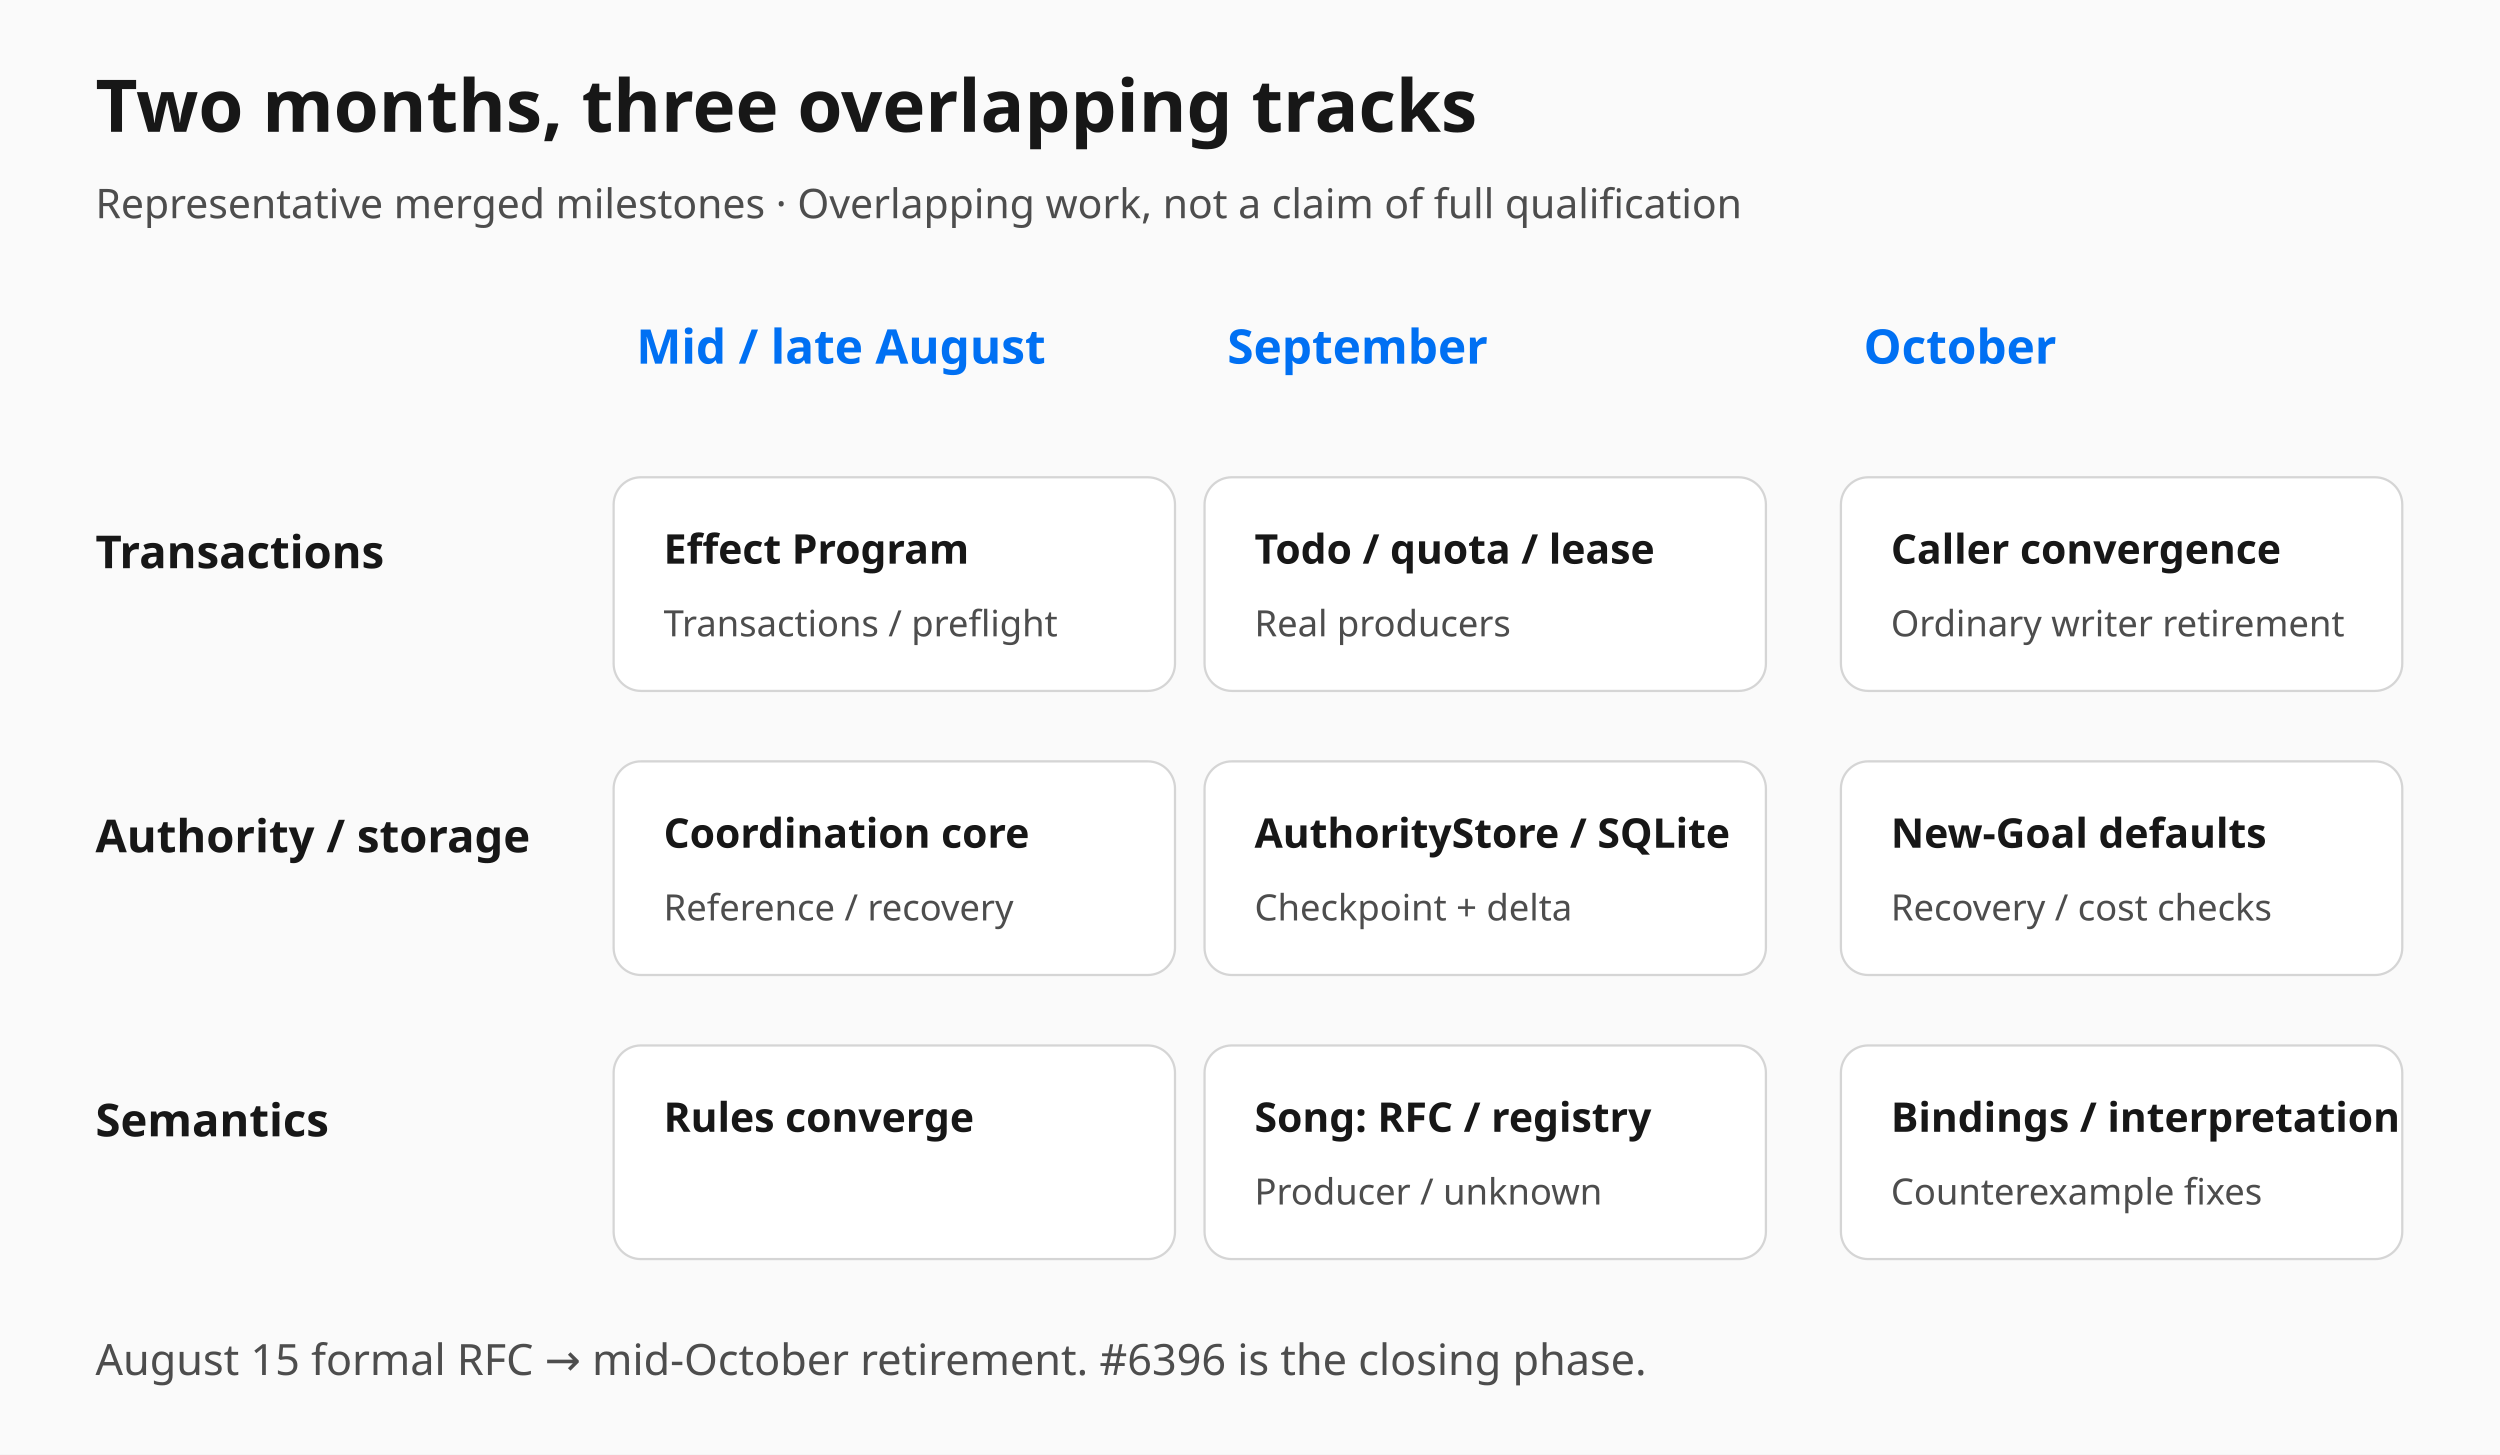
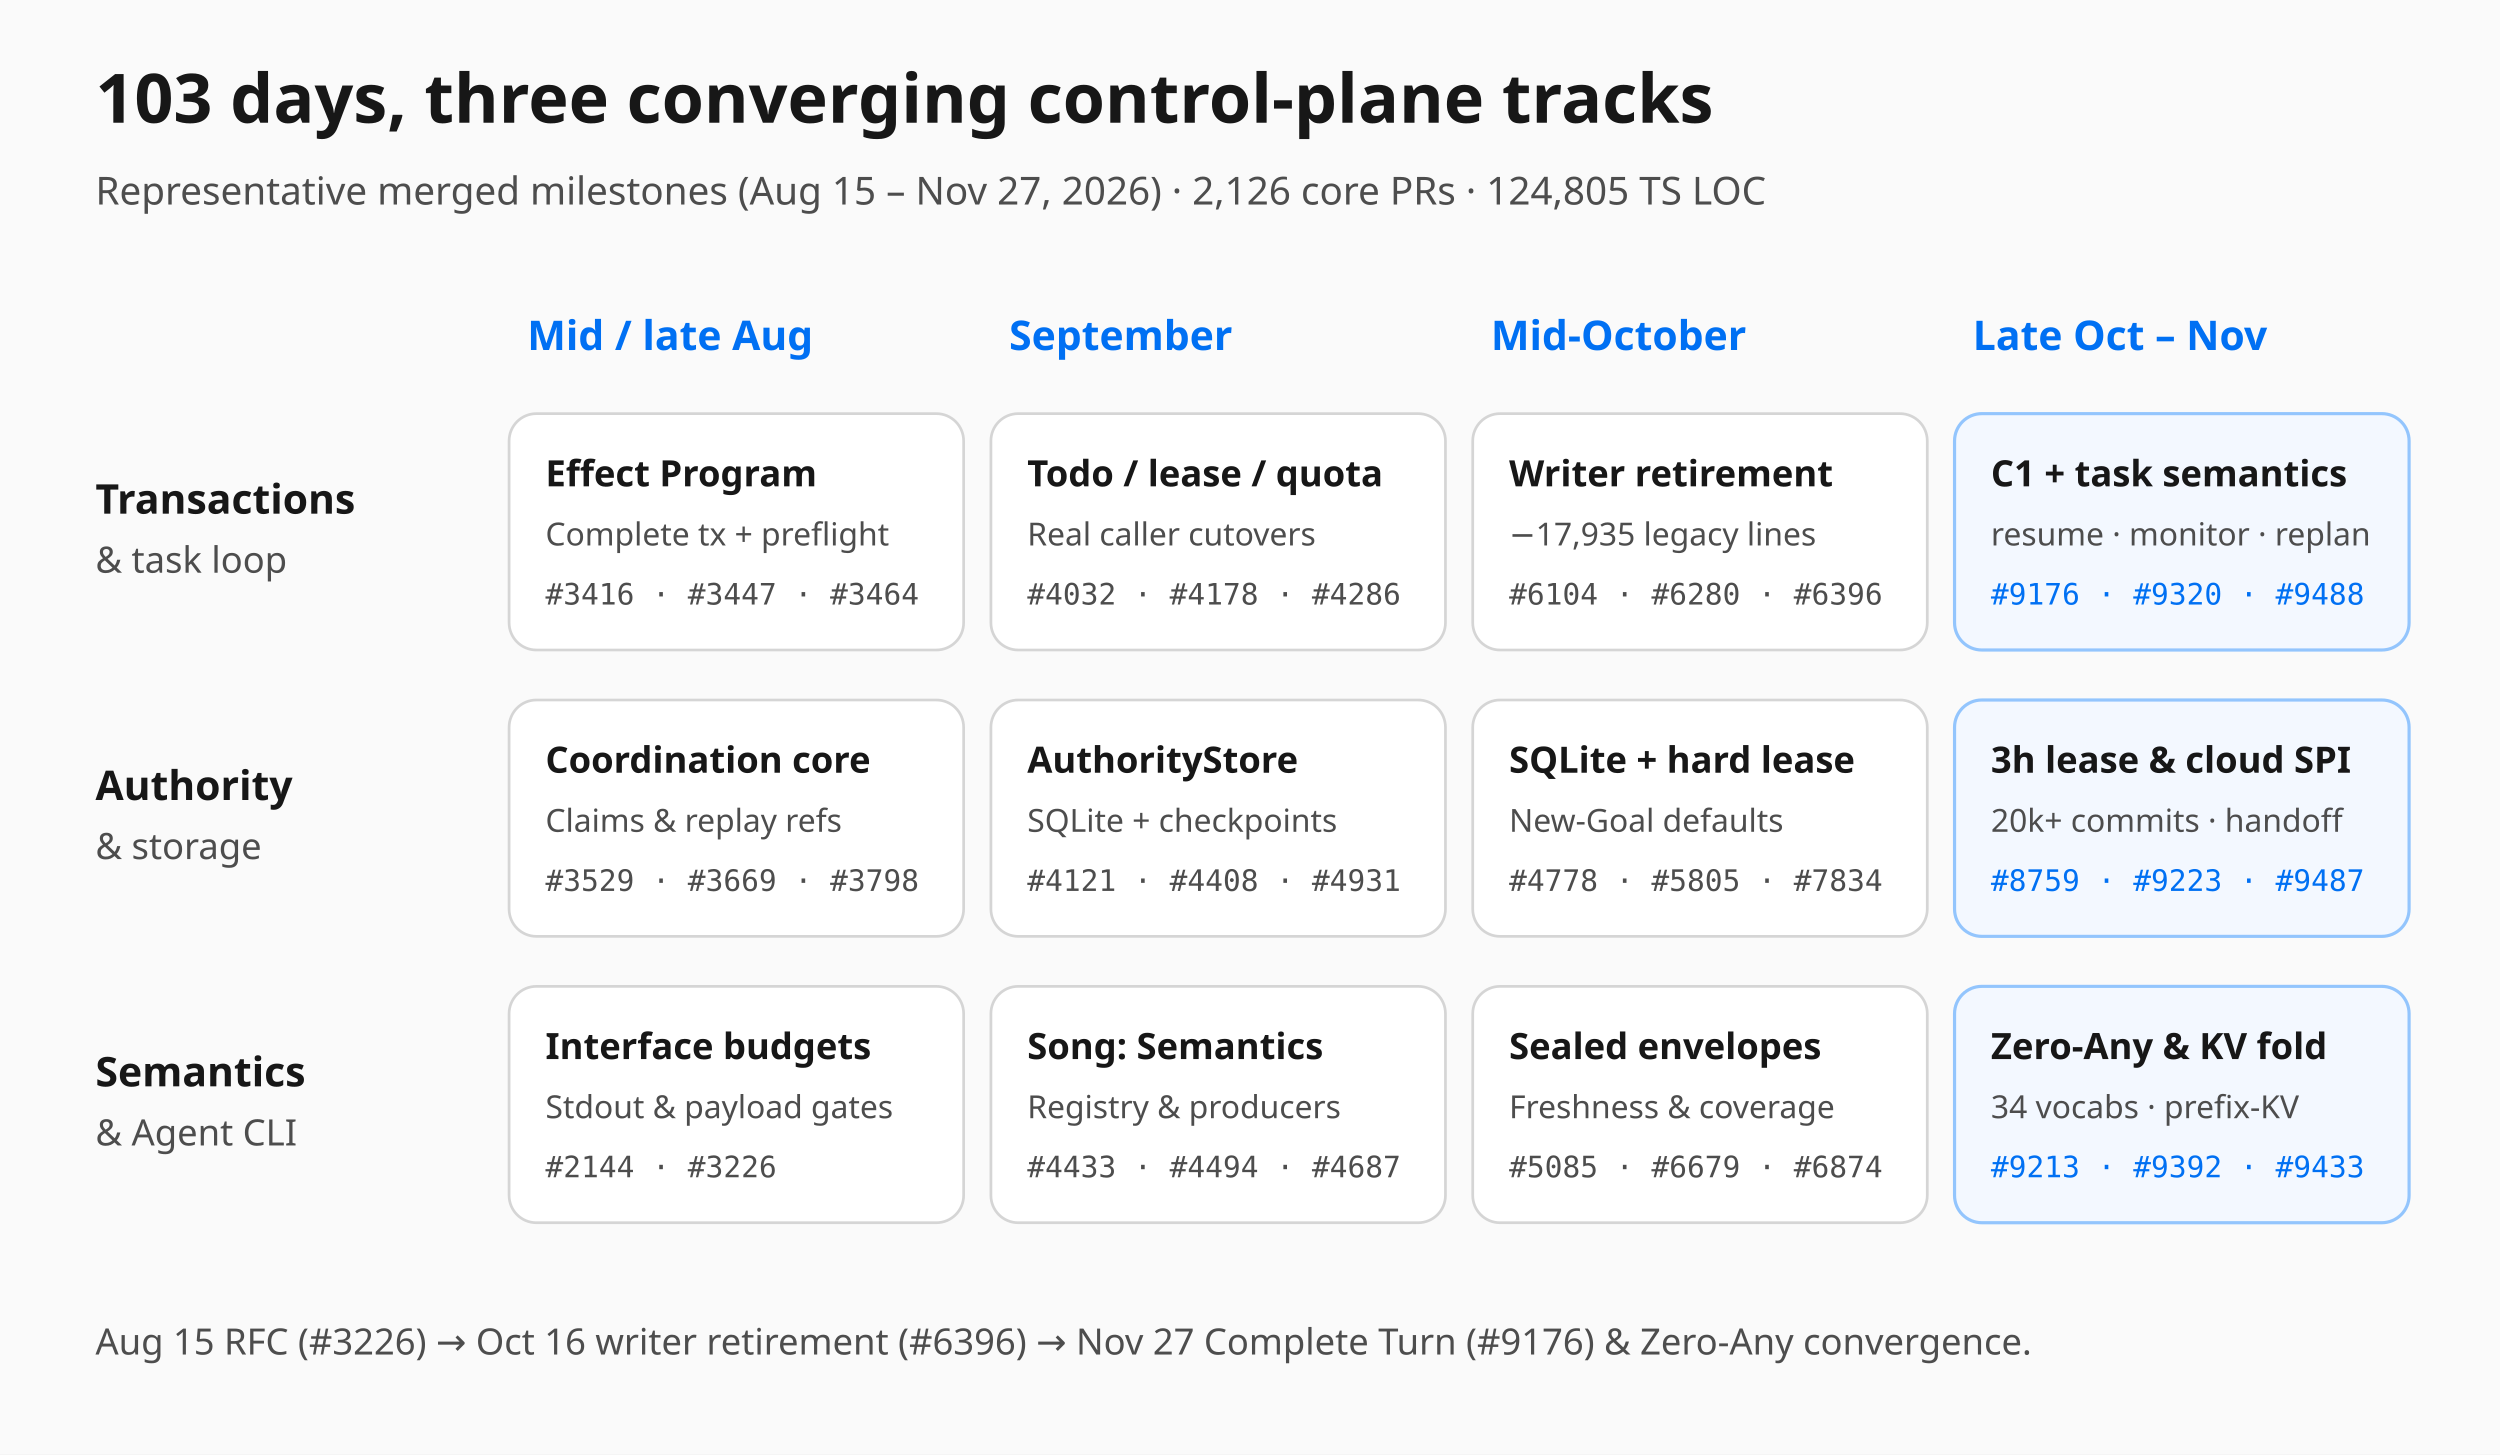
<svg xmlns="http://www.w3.org/2000/svg" width="1100" height="640" viewBox="0 0 1100 640" role="img" aria-labelledby="t d">
-   <defs>
-     <marker id="arrow" markerWidth="8" markerHeight="8" refX="7" refY="4" orient="auto">
-       <path d="M0 0L8 4L0 8" fill="none" stroke="#4d4d4d" stroke-width="1.3" />
-     </marker>
-   </defs>
  <rect width="100%" height="100%" fill="#fafafa" />
-   <style>text{font-family:Geist,"PingFang SC","Microsoft YaHei",sans-serif;fill:#171717}.sub{fill:#4d4d4d}.blue{fill:#0070f3}.mono{font-family:"Geist Mono","SFMono-Regular",monospace}.line{stroke:#4d4d4d;stroke-width:1.7;fill:none;marker-end:url(#arrow)}.box{fill:#fff;stroke:#d5d5d5;stroke-width:1}</style>
-   <text x="42" y="58" font-size="32" font-weight="600" class="">Two months, three overlapping tracks</text>
-   <text x="42" y="96" font-size="18" font-weight="400" class="sub">Representative merged milestones · Overlapping work, not a claim of full qualification</text>
-   <text x="280" y="160" font-size="21" font-weight="600" class="blue">Mid / late August</text>
-   <text x="540" y="160" font-size="21" font-weight="600" class="blue">September</text>
-   <text x="820" y="160" font-size="21" font-weight="600" class="blue">October</text>
-   <text x="42" y="250" font-size="20" font-weight="600" class="">Transactions</text>
-   <rect class="box" x="270" y="210" width="247" height="94" rx="12" />
-   <text x="292" y="248" font-size="18" font-weight="600" class="">Effect Program</text>
-   <text x="292" y="280" font-size="16" font-weight="400" class="sub">Transactions / preflight</text>
-   <rect class="box" x="530" y="210" width="247" height="94" rx="12" />
-   <text x="552" y="248" font-size="18" font-weight="600" class="">Todo / quota / lease</text>
-   <text x="552" y="280" font-size="16" font-weight="400" class="sub">Real producers</text>
-   <rect class="box" x="810" y="210" width="247" height="94" rx="12" />
-   <text x="832" y="248" font-size="18" font-weight="600" class="">Caller convergence</text>
-   <text x="832" y="280" font-size="16" font-weight="400" class="sub">Ordinary writer retirement</text>
-   <text x="42" y="375" font-size="20" font-weight="600" class="">Authority / storage</text>
-   <rect class="box" x="270" y="335" width="247" height="94" rx="12" />
-   <text x="292" y="373" font-size="18" font-weight="600" class="">Coordination core</text>
-   <text x="292" y="405" font-size="16" font-weight="400" class="sub">Reference / recovery</text>
-   <rect class="box" x="530" y="335" width="247" height="94" rx="12" />
-   <text x="552" y="373" font-size="18" font-weight="600" class="">AuthorityStore / SQLite</text>
-   <text x="552" y="405" font-size="16" font-weight="400" class="sub">Checkpoint + delta</text>
-   <rect class="box" x="810" y="335" width="247" height="94" rx="12" />
-   <text x="832" y="373" font-size="18" font-weight="600" class="">New-Goal defaults</text>
-   <text x="832" y="405" font-size="16" font-weight="400" class="sub">Recovery / cost checks</text>
-   <text x="42" y="500" font-size="20" font-weight="600" class="">Semantics</text>
-   <rect class="box" x="270" y="460" width="247" height="94" rx="12" />
-   <text x="292" y="498" font-size="18" font-weight="600" class="">Rules converge</text>
-   <text x="292" y="530" font-size="16" font-weight="400" class="sub"> </text>
-   <rect class="box" x="530" y="460" width="247" height="94" rx="12" />
-   <text x="552" y="498" font-size="18" font-weight="600" class="">Song: RFC / registry</text>
-   <text x="552" y="530" font-size="16" font-weight="400" class="sub">Producer / unknown</text>
-   <rect class="box" x="810" y="460" width="247" height="94" rx="12" />
-   <text x="832" y="498" font-size="18" font-weight="600" class="">Bindings / interpretation</text>
-   <text x="832" y="530" font-size="16" font-weight="400" class="sub">Counterexample fixes</text>
-   <text x="42" y="605" font-size="19" font-weight="400" class="sub">August 15 formal RFC → mid-October retirement. #6396 is the closing phase.</text>
+   <style>
+     text { font-family: Geist, "PingFang SC", "Microsoft YaHei", sans-serif; fill: #171717; }
+     .sub { fill: #4d4d4d; }
+     .blue { fill: #0070f3; }
+     .mono { font-family: "Geist Mono", "SFMono-Regular", monospace; }
+     .box { fill: #fff; stroke: #d5d5d5; stroke-width: 1.2; }
+     .box-hi { fill: #f3f8ff; stroke: #93c5fd; stroke-width: 1.4; }
+   </style>
+   <text x="42" y="54" font-size="30" font-weight="600">103 days, three converging control-plane tracks</text>
+   <text x="42" y="90" font-size="17" class="sub">Representative merged milestones (Aug 15 – Nov 27, 2026) · 2,126 core PRs · 124,805 TS LOC</text>
+   <text x="232" y="154" font-size="18" font-weight="600" class="blue">Mid / late Aug</text>
+   <text x="444" y="154" font-size="18" font-weight="600" class="blue">September</text>
+   <text x="656" y="154" font-size="18" font-weight="600" class="blue">Mid-October</text>
+   <text x="868" y="154" font-size="18" font-weight="600" class="blue">Late Oct – Nov</text>
+   <text x="42" y="226" font-size="18" font-weight="600">Transactions</text>
+   <text x="42" y="252" font-size="16" class="sub">&amp; task loop</text>
+   <rect class="box" x="224" y="182" width="200" height="104" rx="12" />
+   <text x="240" y="214" font-size="16" font-weight="600">Effect Program</text>
+   <text x="240" y="240" font-size="14" class="sub">Complete tx + preflight</text>
+   <text x="240" y="266" font-size="13" class="mono sub">#3416 · #3447 · #3464</text>
+   <rect class="box" x="436" y="182" width="200" height="104" rx="12" />
+   <text x="452" y="214" font-size="16" font-weight="600">Todo / lease / quota</text>
+   <text x="452" y="240" font-size="14" class="sub">Real caller cutovers</text>
+   <text x="452" y="266" font-size="13" class="mono sub">#4032 · #4178 · #4286</text>
+   <rect class="box" x="648" y="182" width="200" height="104" rx="12" />
+   <text x="664" y="214" font-size="16" font-weight="600">Writer retirement</text>
+   <text x="664" y="240" font-size="14" class="sub">−17,935 legacy lines</text>
+   <text x="664" y="266" font-size="13" class="mono sub">#6104 · #6280 · #6396</text>
+   <rect class="box-hi" x="860" y="182" width="200" height="104" rx="12" />
+   <text x="876" y="214" font-size="16" font-weight="600">C1 + task semantics</text>
+   <text x="876" y="240" font-size="14" class="sub">resume · monitor · replan</text>
+   <text x="876" y="266" font-size="13" class="mono blue">#9176 · #9320 · #9488</text>
+   <text x="42" y="352" font-size="18" font-weight="600">Authority</text>
+   <text x="42" y="378" font-size="16" class="sub">&amp; storage</text>
+   <rect class="box" x="224" y="308" width="200" height="104" rx="12" />
+   <text x="240" y="340" font-size="16" font-weight="600">Coordination core</text>
+   <text x="240" y="366" font-size="14" class="sub">Claims &amp; replay refs</text>
+   <text x="240" y="392" font-size="13" class="mono sub">#3529 · #3669 · #3798</text>
+   <rect class="box" x="436" y="308" width="200" height="104" rx="12" />
+   <text x="452" y="340" font-size="16" font-weight="600">AuthorityStore</text>
+   <text x="452" y="366" font-size="14" class="sub">SQLite + checkpoints</text>
+   <text x="452" y="392" font-size="13" class="mono sub">#4121 · #4408 · #4931</text>
+   <rect class="box" x="648" y="308" width="200" height="104" rx="12" />
+   <text x="664" y="340" font-size="16" font-weight="600">SQLite + hard lease</text>
+   <text x="664" y="366" font-size="14" class="sub">New-Goal defaults</text>
+   <text x="664" y="392" font-size="13" class="mono sub">#4778 · #5805 · #7834</text>
+   <rect class="box-hi" x="860" y="308" width="200" height="104" rx="12" />
+   <text x="876" y="340" font-size="16" font-weight="600">3h lease &amp; cloud SPI</text>
+   <text x="876" y="366" font-size="14" class="sub">20k+ commits · handoff</text>
+   <text x="876" y="392" font-size="13" class="mono blue">#8759 · #9223 · #9487</text>
+   <text x="42" y="478" font-size="18" font-weight="600">Semantics</text>
+   <text x="42" y="504" font-size="16" class="sub">&amp; Agent CLI</text>
+   <rect class="box" x="224" y="434" width="200" height="104" rx="12" />
+   <text x="240" y="466" font-size="16" font-weight="600">Interface budgets</text>
+   <text x="240" y="492" font-size="14" class="sub">Stdout &amp; payload gates</text>
+   <text x="240" y="518" font-size="13" class="mono sub">#2144 · #3226</text>
+   <rect class="box" x="436" y="434" width="200" height="104" rx="12" />
+   <text x="452" y="466" font-size="16" font-weight="600">Song: Semantics</text>
+   <text x="452" y="492" font-size="14" class="sub">Registry &amp; producers</text>
+   <text x="452" y="518" font-size="13" class="mono sub">#4433 · #4494 · #4687</text>
+   <rect class="box" x="648" y="434" width="200" height="104" rx="12" />
+   <text x="664" y="466" font-size="16" font-weight="600">Sealed envelopes</text>
+   <text x="664" y="492" font-size="14" class="sub">Freshness &amp; coverage</text>
+   <text x="664" y="518" font-size="13" class="mono sub">#5085 · #6679 · #6874</text>
+   <rect class="box-hi" x="860" y="434" width="200" height="104" rx="12" />
+   <text x="876" y="466" font-size="16" font-weight="600">Zero-Any &amp; KV fold</text>
+   <text x="876" y="492" font-size="14" class="sub">34 vocabs · prefix-KV</text>
+   <text x="876" y="518" font-size="13" class="mono blue">#9213 · #9392 · #9433</text>
+   <text x="42" y="596" font-size="16" class="sub">Aug 15 RFC (#3226) → Oct 16 writer retirement (#6396) → Nov 27 Complete Turn (#9176) &amp; Zero-Any convergence.</text>
</svg>
